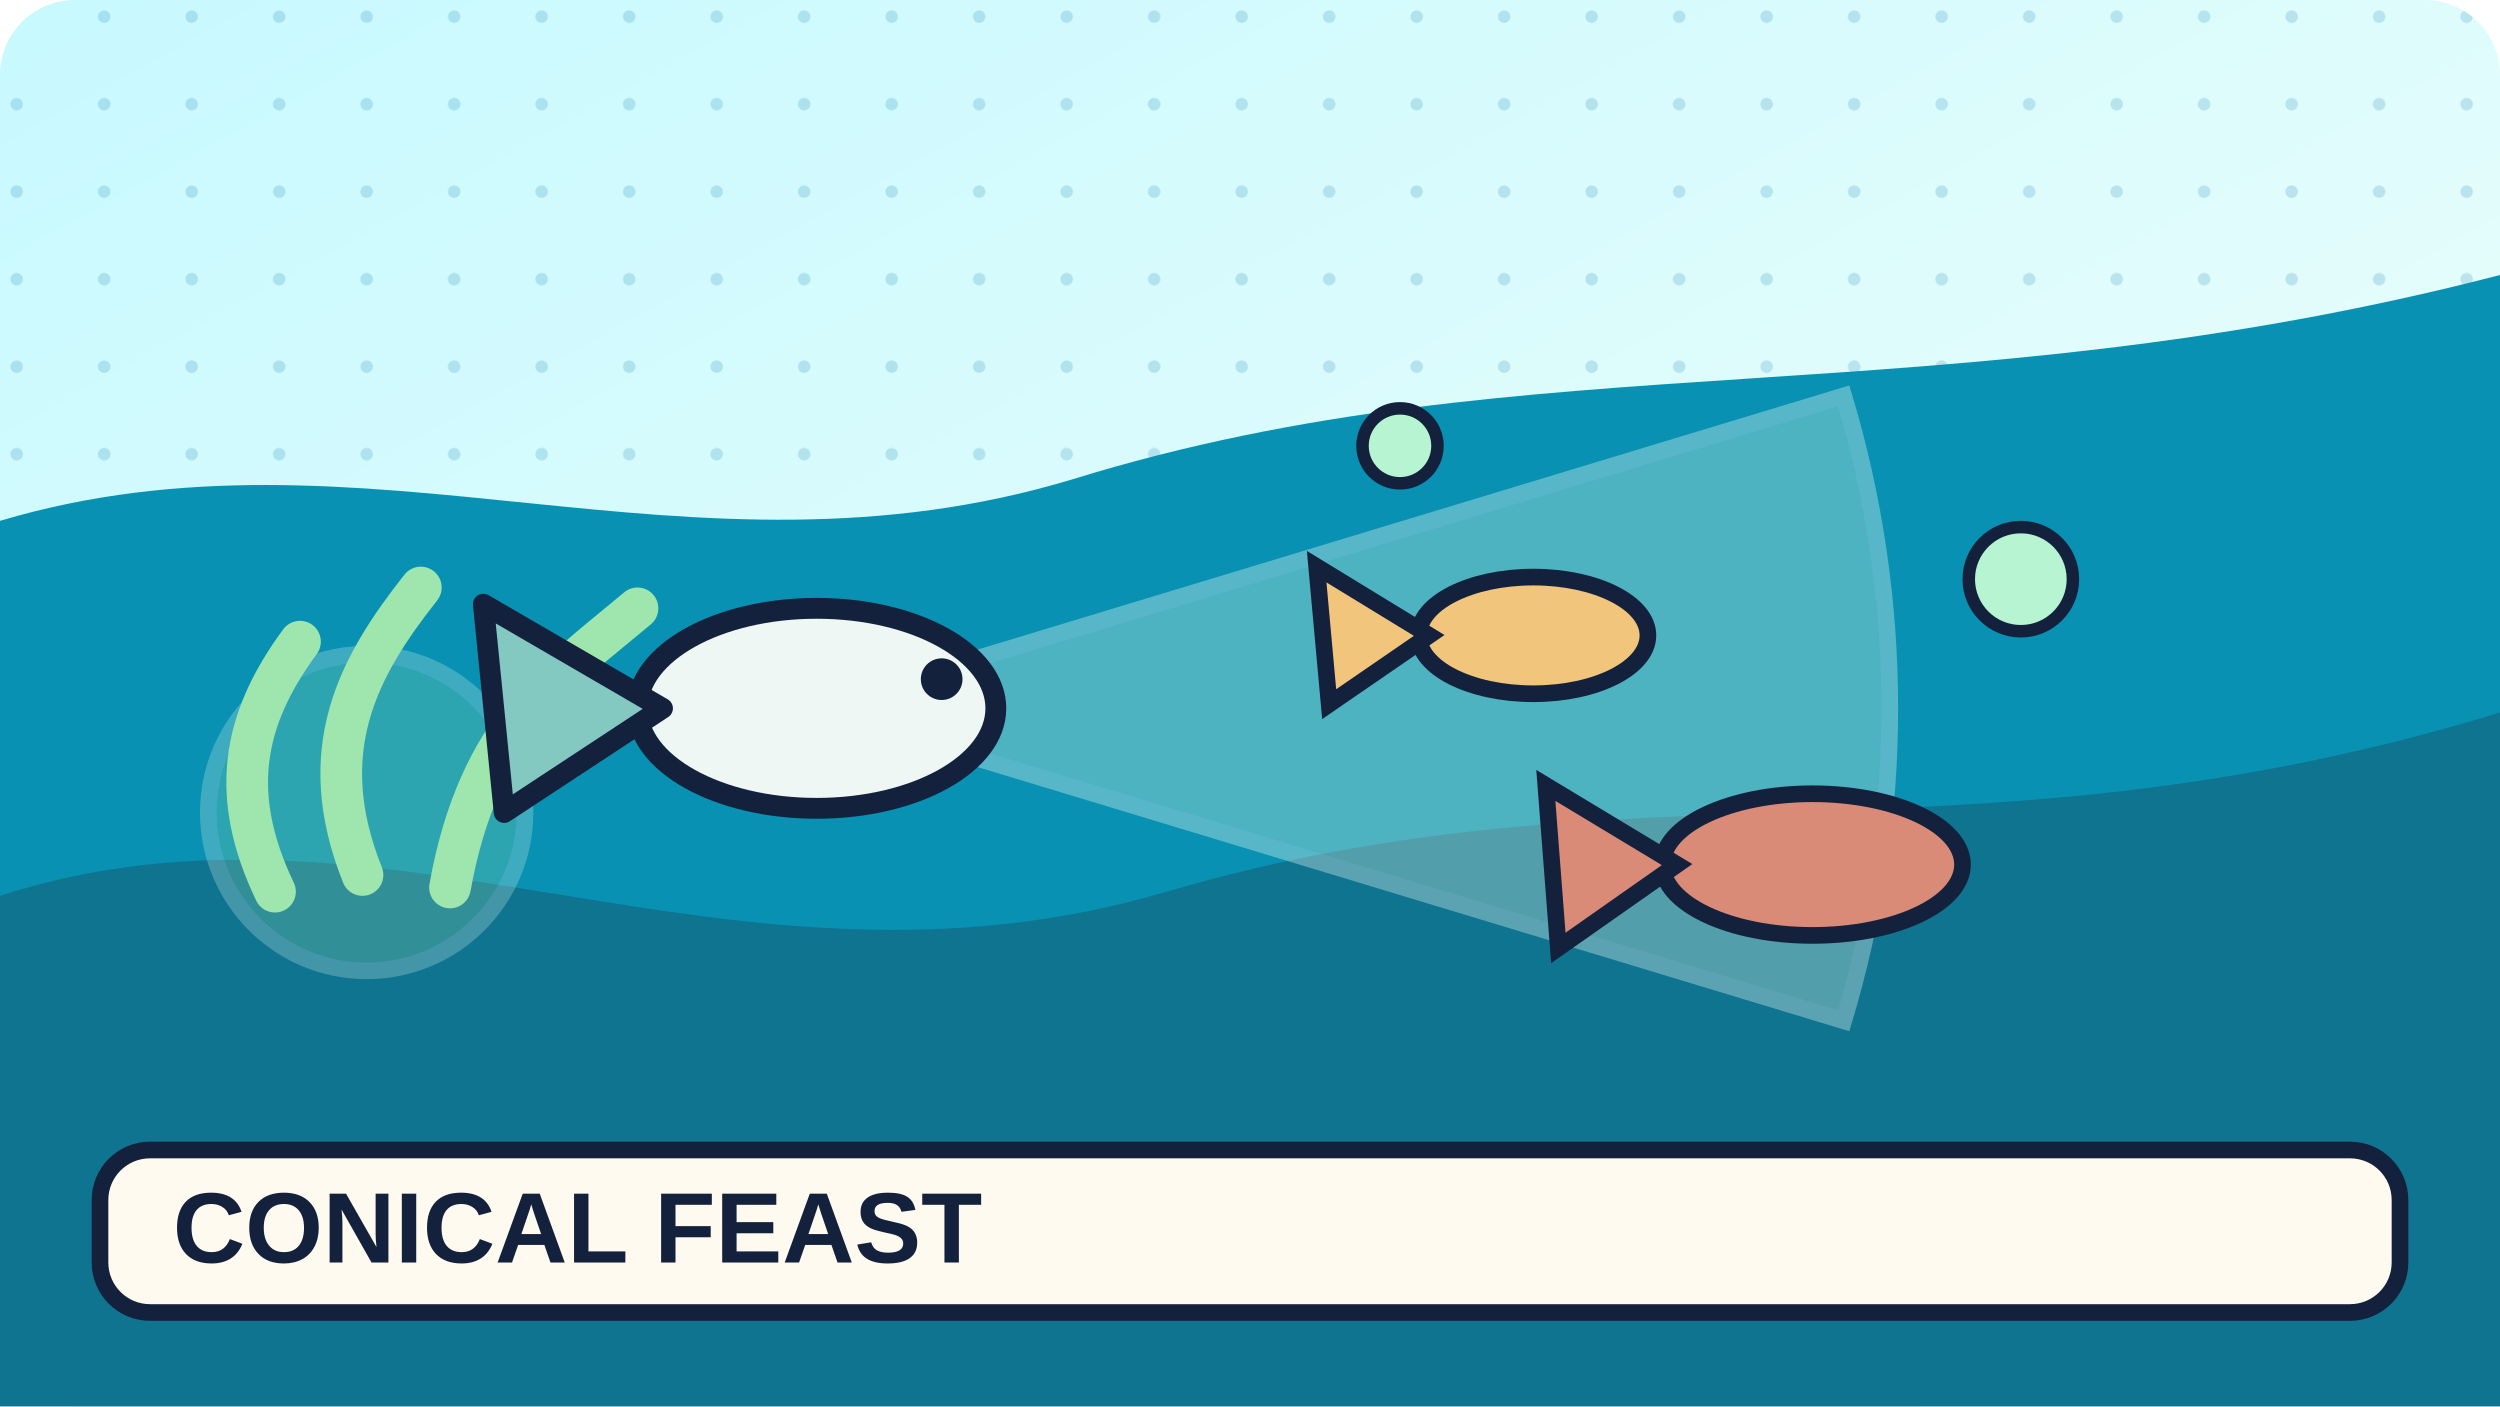
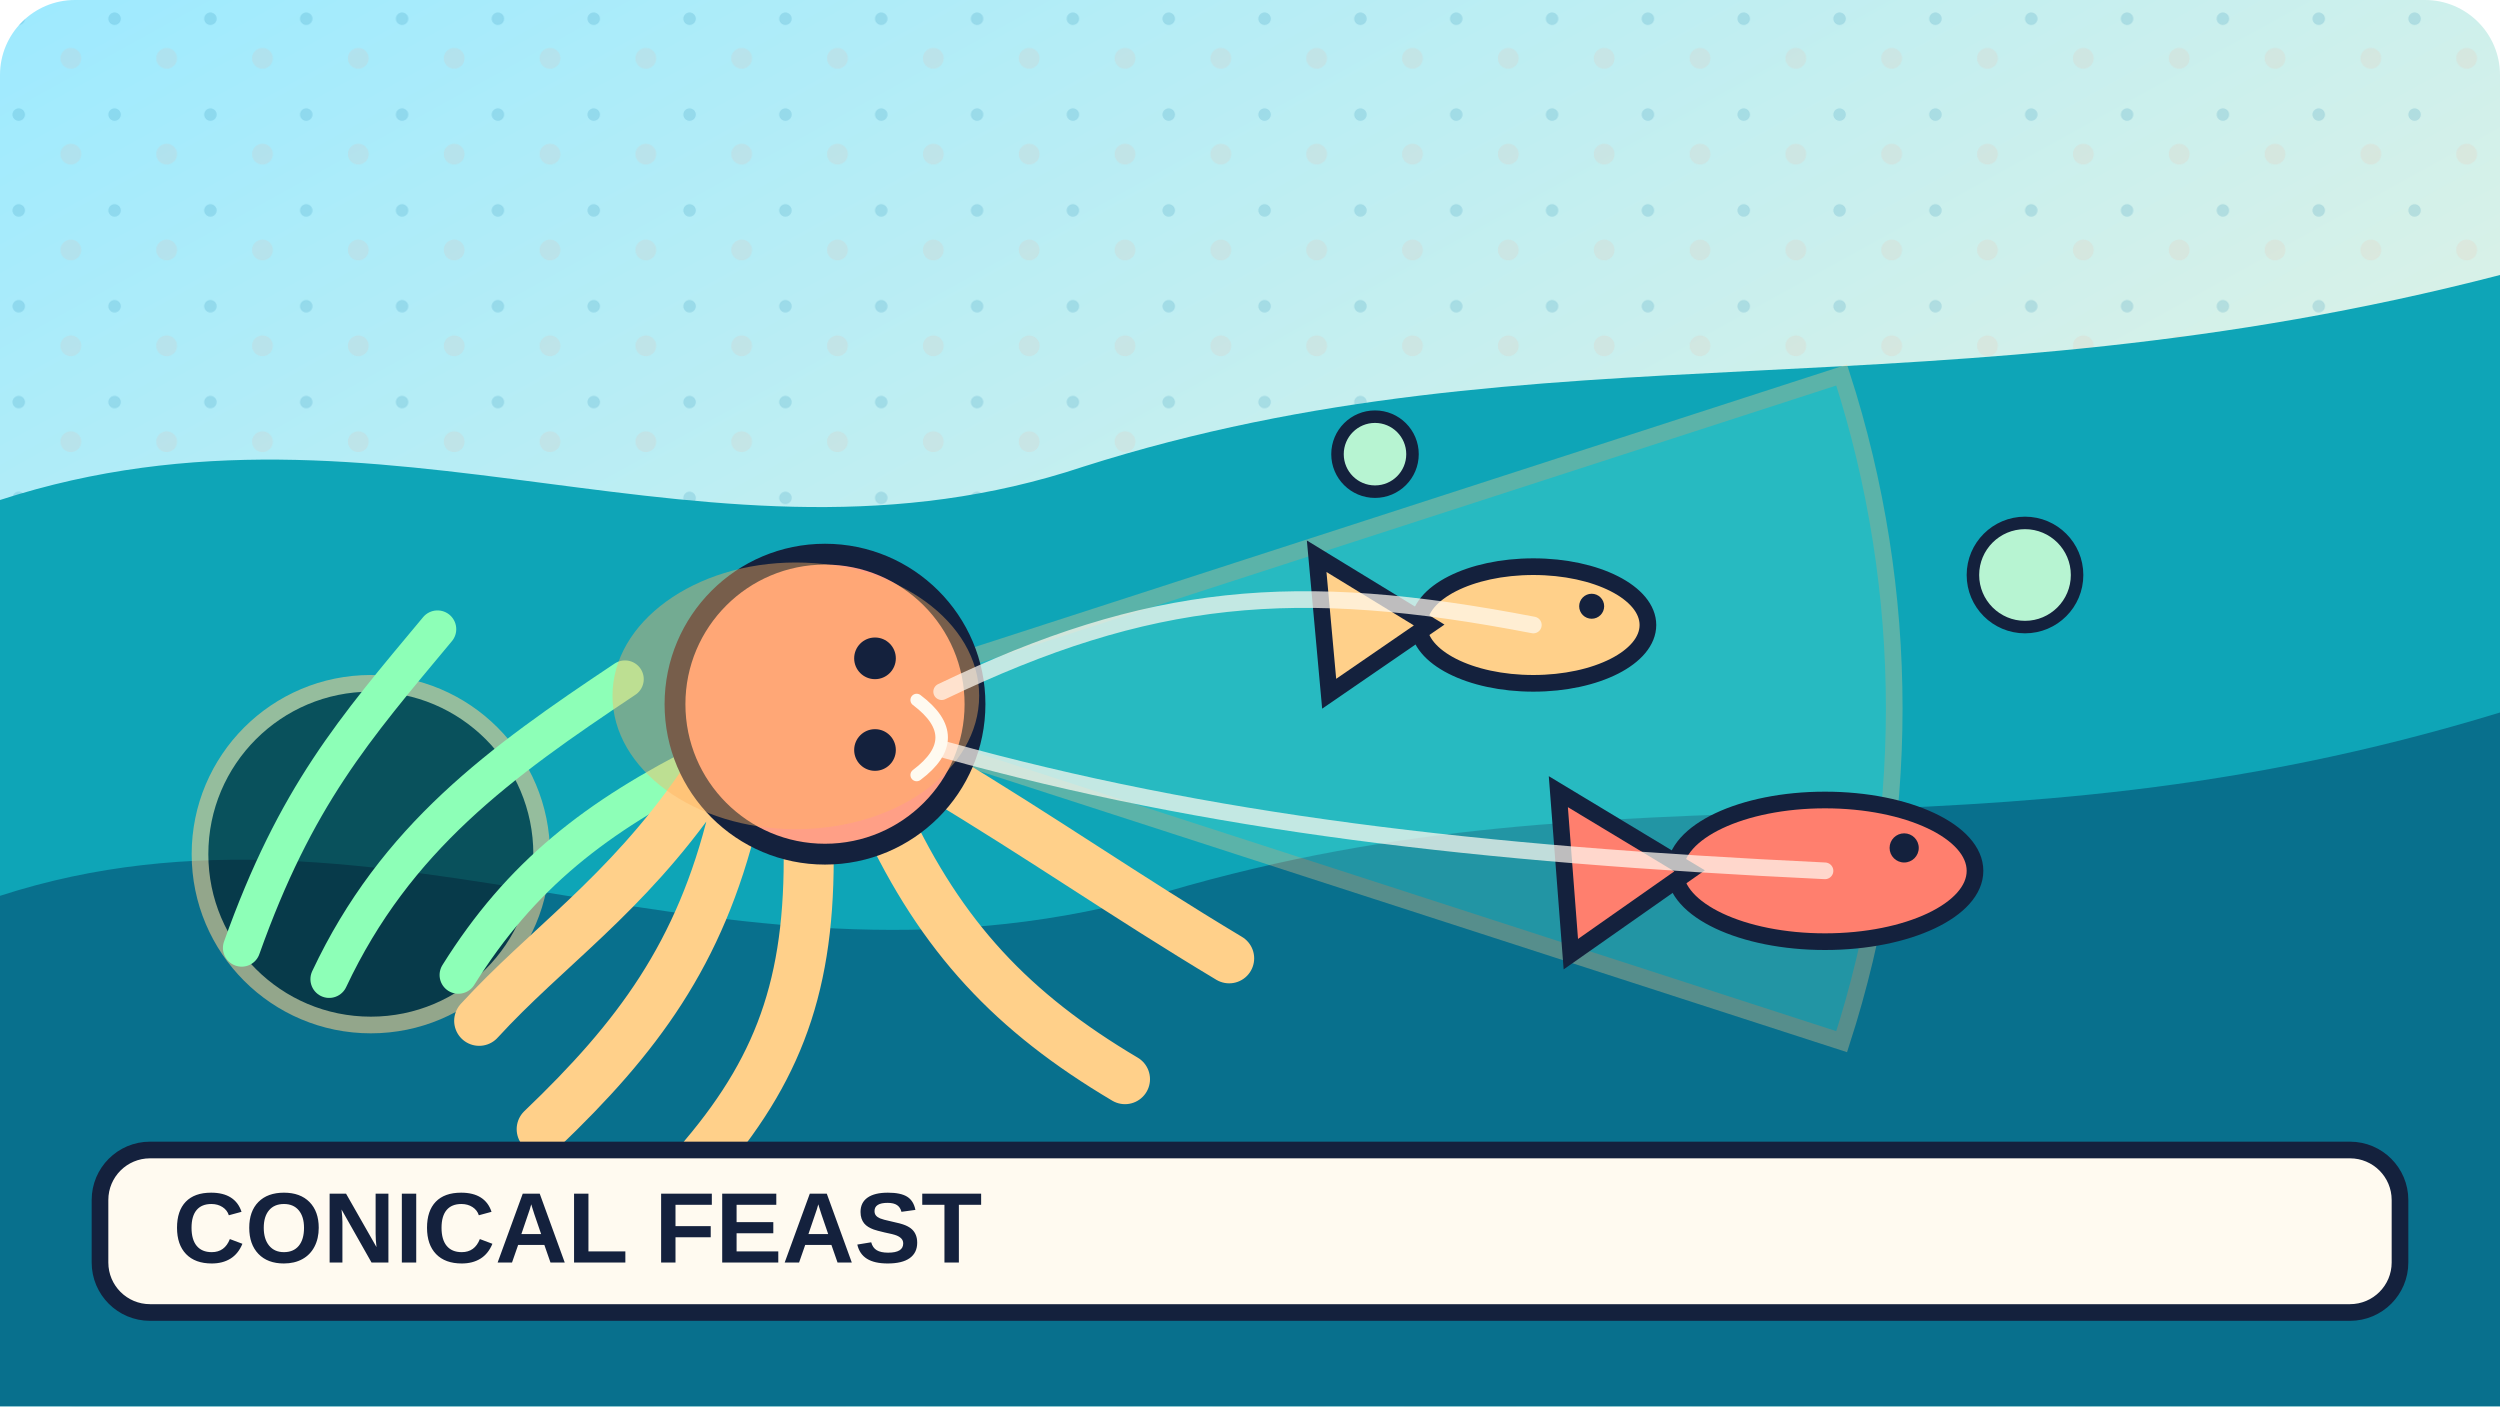
<svg xmlns="http://www.w3.org/2000/svg" viewBox="0 0 1200 675" role="img" aria-labelledby="title desc">
  <defs>
    <linearGradient id="bg-conical-feast" x1="0" x2="1" y1="0" y2="1">
-       <stop offset="0" stop-color="#c7f9ff" />
-       <stop offset="1" stop-color="#f7fff9" />
+       <stop offset="0" stop-color="#9eeaff" />
+       <stop offset="1" stop-color="#fff6d8" />
    </linearGradient>
-     <pattern id="dots-conical-feast" width="42" height="42" patternUnits="userSpaceOnUse">
-       <circle cx="8" cy="8" r="3" fill="#0476a8" opacity="0.18" />
+     <pattern id="bubbles-conical-feast" width="46" height="46" patternUnits="userSpaceOnUse">
+       <circle cx="9" cy="9" r="3" fill="#0476a8" opacity="0.16" />
+       <circle cx="34" cy="28" r="5" fill="#ff9f86" opacity="0.12" />
    </pattern>
  </defs>
  <rect width="1200" height="675" rx="36" fill="url(#bg-conical-feast)" />
-   <rect width="1200" height="675" rx="36" fill="url(#dots-conical-feast)" />
-   <path d="M0 250 C175 198 330 286 515 230 C735 162 930 202 1200 132 L1200 675 L0 675 Z" fill="#0891b2" />
-   <path d="M0 430 C185 370 350 490 560 428 C785 362 945 420 1200 342 L1200 675 L0 675 Z" fill="#0e7490" />
-   <circle cx="176" cy="390" r="76" fill="#9ee6ae" opacity="0.24" stroke="#ecfff2" stroke-width="8" />
-   <path d="M174 420 C150 360 172 320 202 282 M216 426 C230 348 268 324 306 292 M132 428 C110 382 116 346 144 308" fill="none" stroke="#9ee6ae" stroke-width="20" stroke-linecap="round" />
-   <path d="M390 340 L885 190 A520 520 0 0 1 885 490 Z" fill="#d6f2df" opacity="0.34" stroke="#effff6" stroke-width="8" />
-   <ellipse cx="392" cy="340" rx="86" ry="48" fill="#eef7f4" stroke="#14213d" stroke-width="10" />
-   <path d="M318 340 L232 290 L242 390 Z" fill="#83c9c1" stroke="#14213d" stroke-width="10" stroke-linejoin="round" />
-   <circle cx="452" cy="326" r="10" fill="#14213d" />
-   <g fill="#f2c57c" stroke="#14213d" stroke-width="8">
-     <ellipse cx="736" cy="305" rx="55" ry="28" />
-     <path d="M686 305 L632 272 L638 338 Z" />
+   <rect width="1200" height="675" rx="36" fill="url(#bubbles-conical-feast)" />
+   <path d="M0 240 C185 180 340 284 520 224 C740 154 930 202 1200 132 L1200 675 L0 675 Z" fill="#0ea5b7" />
+   <path d="M0 430 C185 370 350 490 560 428 C785 362 945 420 1200 342 L1200 675 L0 675 Z" fill="#08708d" />
+   <circle cx="178" cy="410" r="82" fill="#061015" opacity="0.56" stroke="#ffd08a" stroke-width="8" />
+   <path d="M116 455 C142 382 170 350 210 302 M158 470 C190 402 240 366 300 326 M220 468 C250 420 286 392 340 365" fill="none" stroke="#8dffb7" stroke-width="18" stroke-linecap="round" />
+   <path d="M390 340 L884 180 A520 520 0 0 1 884 500 Z" fill="#5be7d6" opacity="0.32" stroke="#ffd08a" stroke-width="8" />
+   <path d="M336 378 C300 430 262 455 230 490 M352 392 C336 458 306 498 260 542 M388 400 C390 468 376 510 338 555 M425 392 C452 450 486 486 540 518 M450 372 C500 402 540 430 590 460" fill="none" stroke="#ffd08a" stroke-width="24" stroke-linecap="round" />
+   <circle cx="396" cy="338" r="72" fill="#ff9f86" stroke="#14213d" stroke-width="10" />
+   <ellipse cx="382" cy="334" rx="88" ry="64" fill="#ffb35f" opacity="0.42" />
+   <circle cx="420" cy="316" r="10" fill="#14213d" />
+   <circle cx="420" cy="360" r="10" fill="#14213d" />
+   <path d="M440 336 C456 348 456 360 440 372" fill="none" stroke="#fffaf0" stroke-width="6" stroke-linecap="round" />
+   <g fill="#ffd08a" stroke="#14213d" stroke-width="8">
+     <ellipse cx="736" cy="300" rx="55" ry="28" />
+     <path d="M686 300 L632 267 L638 333 Z" />
+     <circle cx="764" cy="291" r="6" fill="#14213d" stroke="none" />
  </g>
-   <g fill="#d98b78" stroke="#14213d" stroke-width="8">
-     <ellipse cx="870" cy="415" rx="72" ry="34" />
-     <path d="M805 415 L742 377 L748 455 Z" />
+   <g fill="#ff7f6e" stroke="#14213d" stroke-width="8">
+     <ellipse cx="876" cy="418" rx="72" ry="34" />
+     <path d="M811 418 L748 380 L754 458 Z" />
+     <circle cx="914" cy="407" r="7" fill="#14213d" stroke="none" />
  </g>
-   <circle cx="672" cy="214" r="18" fill="#b7f4d2" stroke="#14213d" stroke-width="6" />
-   <circle cx="970" cy="278" r="25" fill="#b7f4d2" stroke="#14213d" stroke-width="6" />
+   <circle cx="660" cy="218" r="18" fill="#b7f4d2" stroke="#14213d" stroke-width="6" />
+   <circle cx="972" cy="276" r="25" fill="#b7f4d2" stroke="#14213d" stroke-width="6" />
+   <path d="M452 332 C552 284 622 278 736 300 M454 360 C580 395 708 410 876 418" fill="none" stroke="#fffaf0" stroke-width="8" stroke-linecap="round" opacity="0.72" />
  <rect x="48" y="552" width="1104" height="78" rx="24" fill="#fffaf0" stroke="#14213d" stroke-width="8" />
  <text x="83" y="606" fill="#14213d" font-family="Arial, Helvetica, sans-serif" font-size="48" font-weight="900" letter-spacing="0">CONICAL FEAST</text>
</svg>
